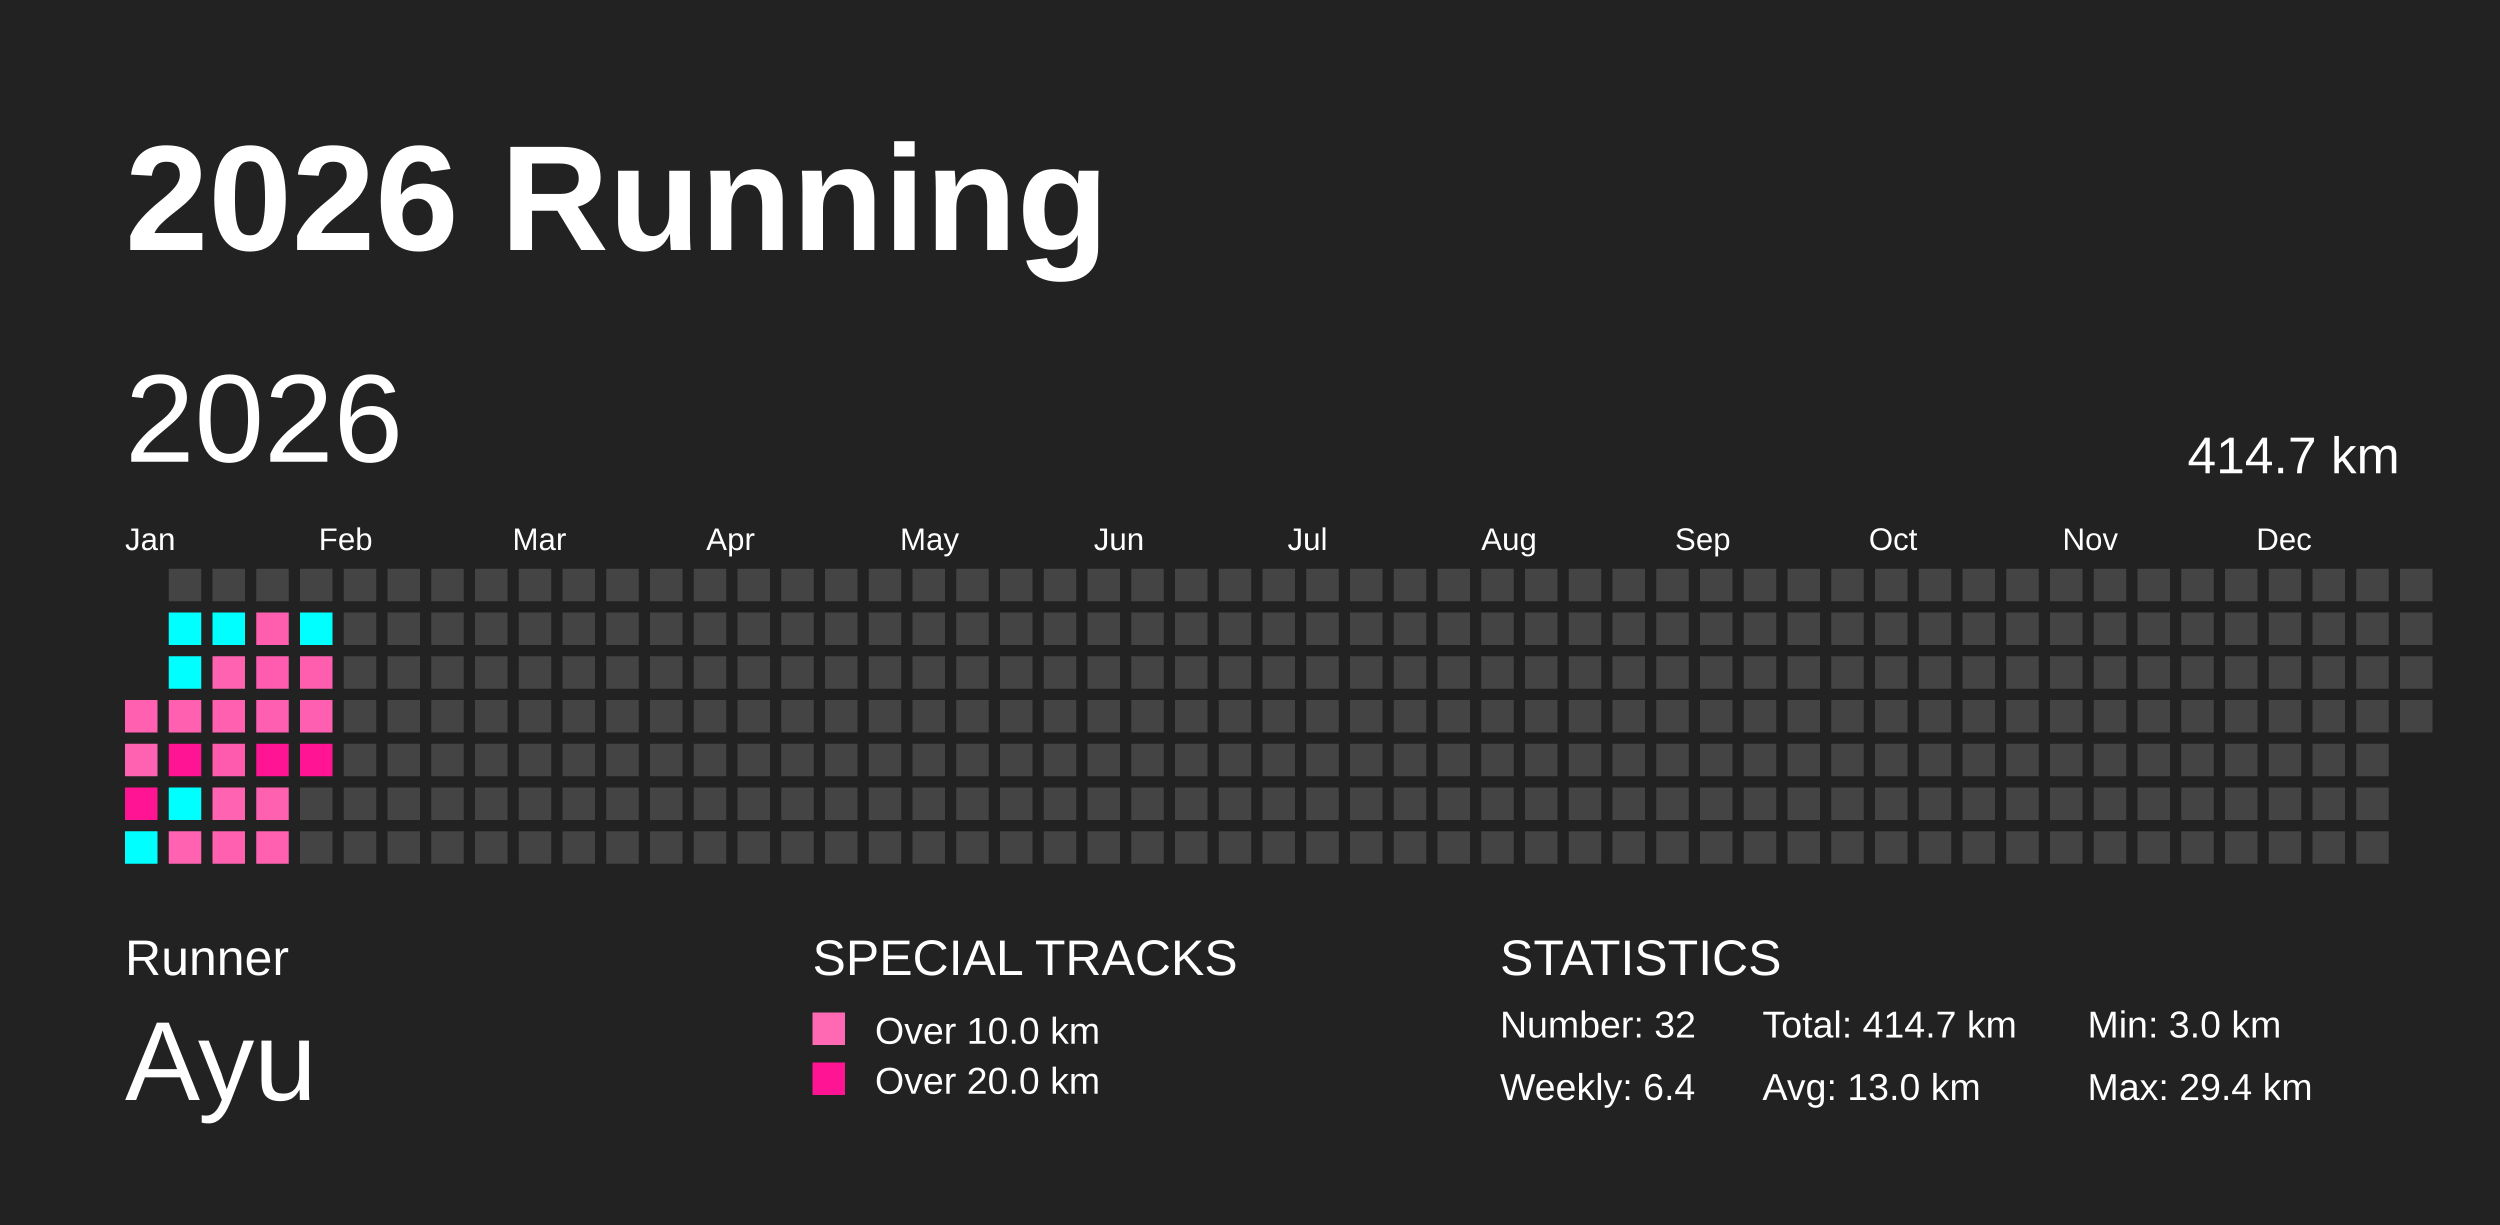
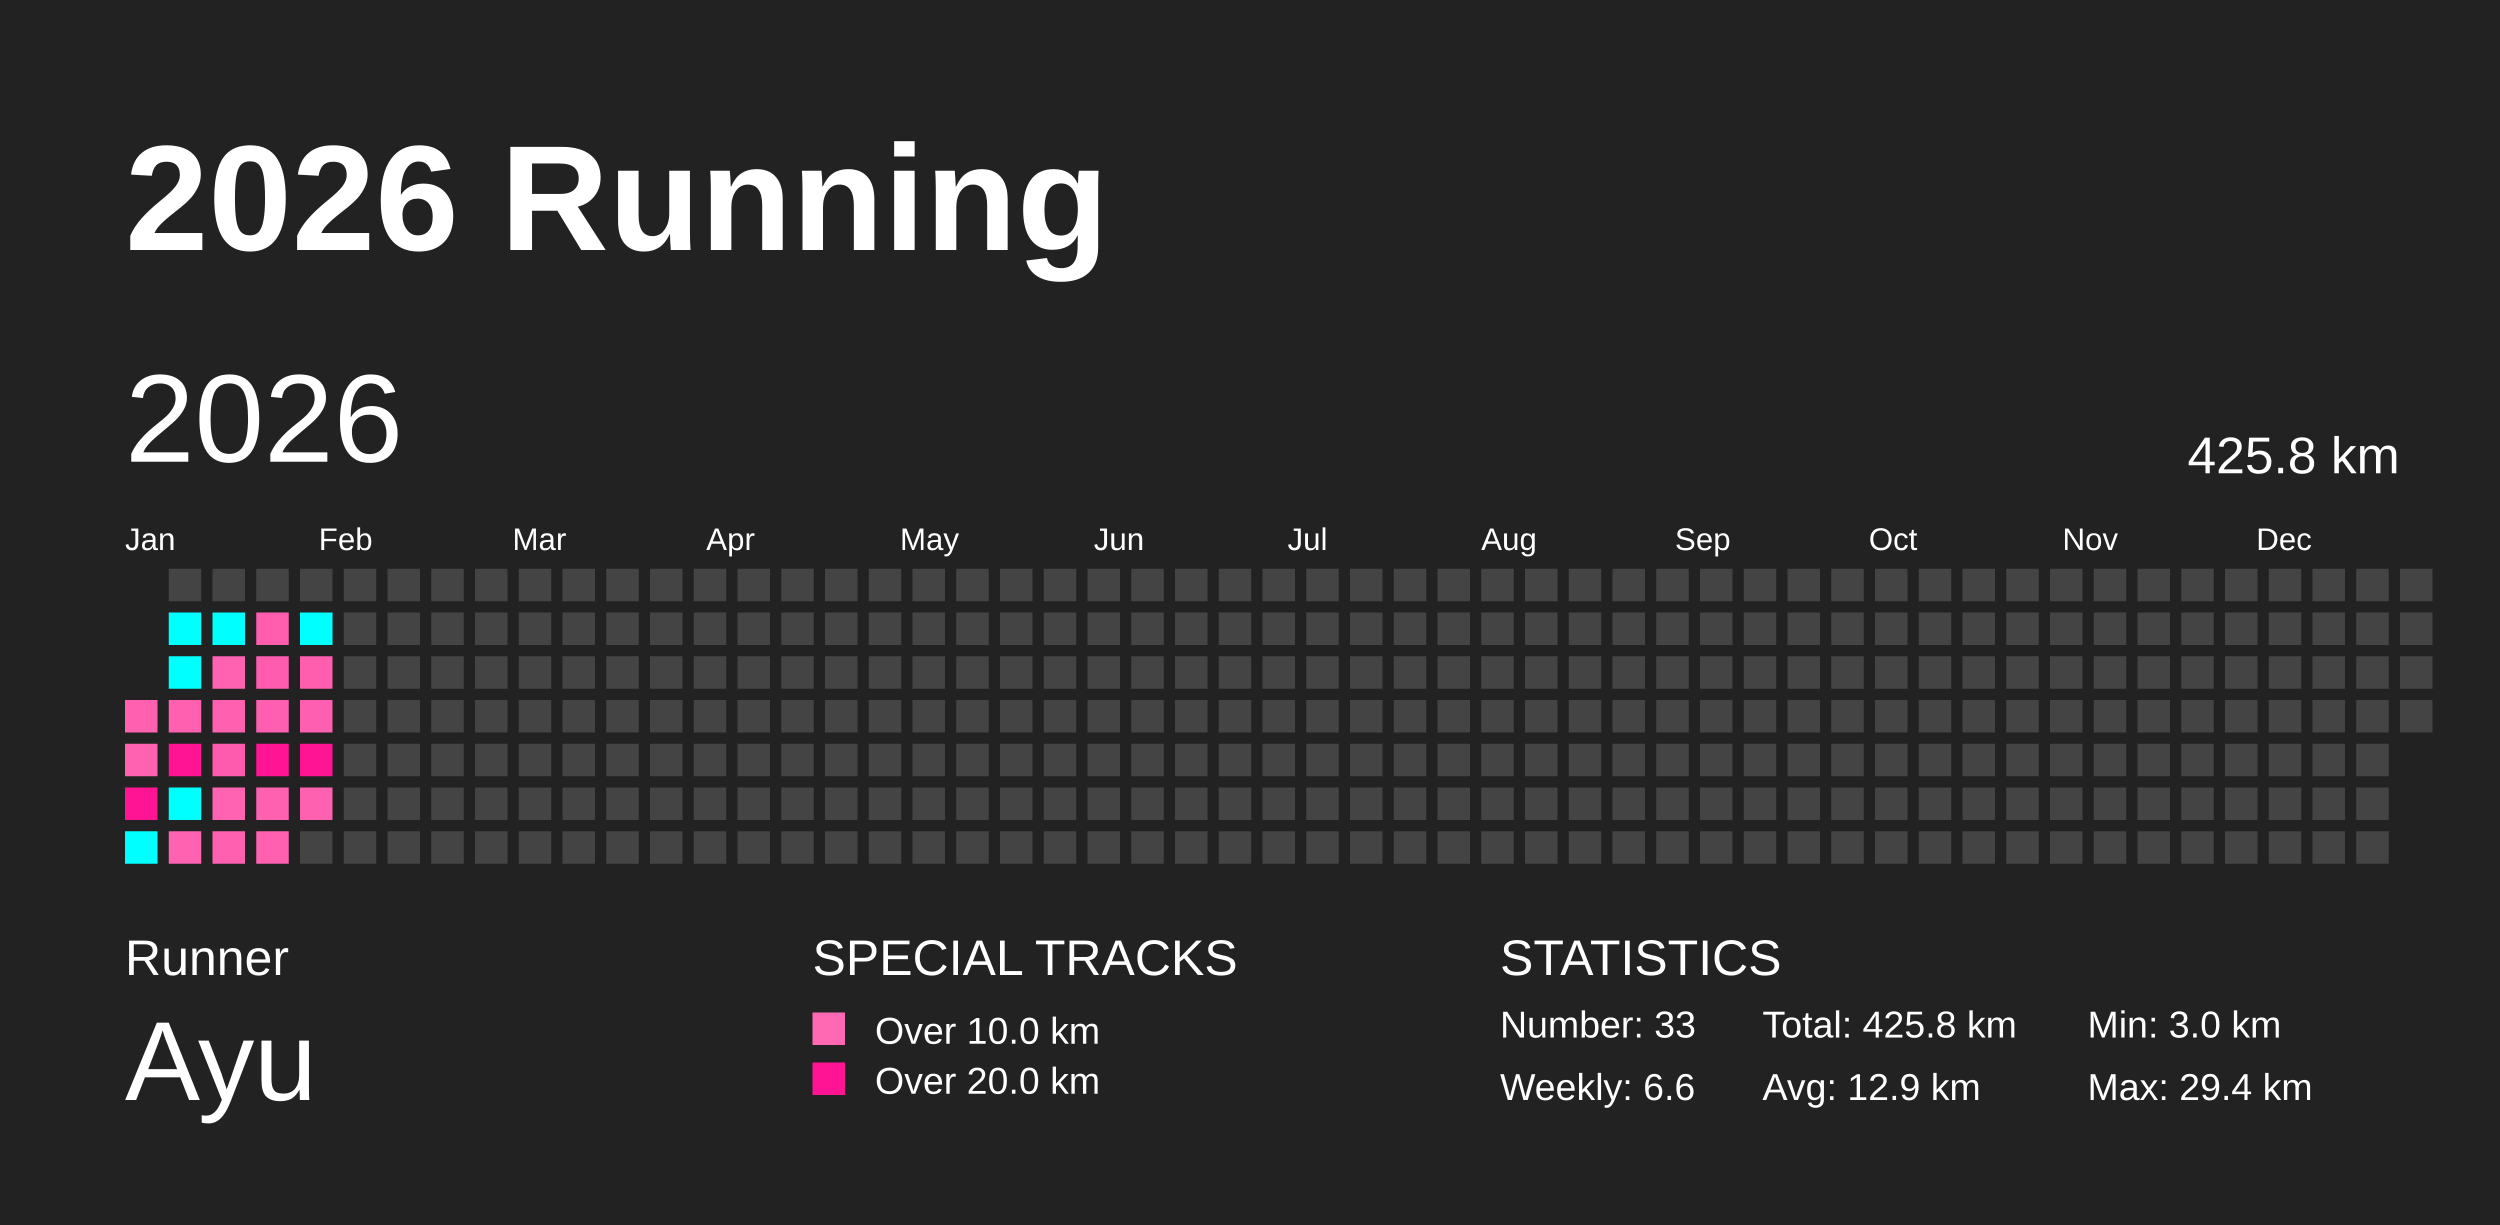
<svg xmlns="http://www.w3.org/2000/svg" baseProfile="full" height="98mm" version="1.1" viewBox="0,0,200,98" width="200mm">
  <defs />
  <rect fill="#222222" height="98" width="200" x="0" y="0" />
  <text fill="#FFFFFF" style="font-size:12px; font-family:Arial; font-weight:bold;" x="10" y="20">2026 Running</text>
  <text fill="#FFFFFF" style="font-size:4px; font-family:Arial" x="10" y="78">Runner</text>
  <text fill="#FFFFFF" style="font-size:9px; font-family:Arial" x="10" y="88">Ayu</text>
  <text fill="#FFFFFF" style="font-size:4px; font-family:Arial" x="65" y="78">SPECIAL TRACKS</text>
  <rect fill="#ff69b4" height="2.6" width="2.6" x="65" y="81" />
  <text fill="#FFFFFF" style="font-size:3px; font-family:Arial" x="70" y="83.5">Over 10.0 km</text>
  <rect fill="#ff1493" height="2.6" width="2.6" x="65" y="85" />
  <text fill="#FFFFFF" style="font-size:3px; font-family:Arial" x="70" y="87.5">Over 20.0 km</text>
  <text fill="#FFFFFF" style="font-size:4px; font-family:Arial" x="120" y="78">STATISTICS</text>
-   <text fill="#FFFFFF" style="font-size:3px; font-family:Arial" x="120" y="83">Number: 32</text>
-   <text fill="#FFFFFF" style="font-size:3px; font-family:Arial" x="120" y="88">Weekly: 6.4</text>
-   <text fill="#FFFFFF" style="font-size:3px; font-family:Arial" x="141" y="83">Total: 414.7 km</text>
-   <text fill="#FFFFFF" style="font-size:3px; font-family:Arial" x="141" y="88">Avg: 13.0 km</text>
+   <text fill="#FFFFFF" style="font-size:3px; font-family:Arial" x="120" y="83">Number: 33</text>
+   <text fill="#FFFFFF" style="font-size:3px; font-family:Arial" x="120" y="88">Weekly: 6.6</text>
+   <text fill="#FFFFFF" style="font-size:3px; font-family:Arial" x="141" y="83">Total: 425.8 km</text>
+   <text fill="#FFFFFF" style="font-size:3px; font-family:Arial" x="141" y="88">Avg: 12.9 km</text>
  <text fill="#FFFFFF" style="font-size:3px; font-family:Arial" x="167" y="83">Min: 3.0 km</text>
  <text fill="#FFFFFF" style="font-size:3px; font-family:Arial" x="167" y="88">Max: 29.4 km</text>
  <text dominant-baseline="hanging" fill="#FFFFFF" style="font-size:10.0px; font-family:Arial;" x="10" y="30">2026</text>
-   <text dominant-baseline="hanging" fill="#FFFFFF" style="font-size:4.125px; font-family:Arial;" x="175" y="35">414.7 km</text>
+   <text dominant-baseline="hanging" fill="#FFFFFF" style="font-size:4.125px; font-family:Arial;" x="175" y="35">425.8 km</text>
  <text fill="#FFFFFF" style="font-size:2.5px; font-family:Arial" x="10.0" y="44">Jan</text>
  <text fill="#FFFFFF" style="font-size:2.5px; font-family:Arial" x="25.5" y="44">Feb</text>
  <text fill="#FFFFFF" style="font-size:2.5px; font-family:Arial" x="41.0" y="44">Mar</text>
  <text fill="#FFFFFF" style="font-size:2.5px; font-family:Arial" x="56.5" y="44">Apr</text>
  <text fill="#FFFFFF" style="font-size:2.5px; font-family:Arial" x="72.0" y="44">May</text>
  <text fill="#FFFFFF" style="font-size:2.5px; font-family:Arial" x="87.5" y="44">Jun</text>
  <text fill="#FFFFFF" style="font-size:2.5px; font-family:Arial" x="103.0" y="44">Jul</text>
  <text fill="#FFFFFF" style="font-size:2.5px; font-family:Arial" x="118.5" y="44">Aug</text>
  <text fill="#FFFFFF" style="font-size:2.5px; font-family:Arial" x="134.0" y="44">Sep</text>
  <text fill="#FFFFFF" style="font-size:2.5px; font-family:Arial" x="149.5" y="44">Oct</text>
  <text fill="#FFFFFF" style="font-size:2.5px; font-family:Arial" x="165.0" y="44">Nov</text>
  <text fill="#FFFFFF" style="font-size:2.5px; font-family:Arial" x="180.5" y="44">Dec</text>
  <rect fill="#ff60b0" height="2.6" width="2.6" x="10.0" y="56.0" />
  <rect fill="#ff62b1" height="2.6" width="2.6" x="10.0" y="59.5" />
  <rect fill="#ff1493" height="2.6" width="2.6" x="10.0" y="63.0" />
  <rect fill="#00ffff" height="2.6" width="2.6" x="10.0" y="66.5" />
  <rect fill="#444444" height="2.6" width="2.6" x="13.5" y="45.5" />
  <rect fill="#00ffff" height="2.6" width="2.6" x="13.5" y="49.0" />
  <rect fill="#00ffff" height="2.6" width="2.6" x="13.5" y="52.5" />
  <rect fill="#ff61b0" height="2.6" width="2.6" x="13.5" y="56.0" />
  <rect fill="#ff1493" height="2.6" width="2.6" x="13.5" y="59.5" />
  <rect fill="#00ffff" height="2.6" width="2.6" x="13.5" y="63.0" />
  <rect fill="#ff62b1" height="2.6" width="2.6" x="13.5" y="66.5" />
  <rect fill="#444444" height="2.6" width="2.6" x="17.0" y="45.5" />
  <rect fill="#00ffff" height="2.6" width="2.6" x="17.0" y="49.0" />
  <rect fill="#ff62b1" height="2.6" width="2.6" x="17.0" y="52.5" />
  <rect fill="#ff60b0" height="2.6" width="2.6" x="17.0" y="56.0" />
  <rect fill="#ff5bae" height="2.6" width="2.6" x="17.0" y="59.5" />
  <rect fill="#ff63b1" height="2.6" width="2.6" x="17.0" y="63.0" />
  <rect fill="#ff61b0" height="2.6" width="2.6" x="17.0" y="66.5" />
  <rect fill="#444444" height="2.6" width="2.6" x="20.5" y="45.5" />
  <rect fill="#ff5eaf" height="2.6" width="2.6" x="20.5" y="49.0" />
  <rect fill="#ff5caf" height="2.6" width="2.6" x="20.5" y="52.5" />
  <rect fill="#ff5fb0" height="2.6" width="2.6" x="20.5" y="56.0" />
  <rect fill="#ff1493" height="2.6" width="2.6" x="20.5" y="59.5" />
  <rect fill="#ff61b1" height="2.6" width="2.6" x="20.5" y="63.0" />
  <rect fill="#ff60b0" height="2.6" width="2.6" x="20.5" y="66.5" />
  <rect fill="#444444" height="2.6" width="2.6" x="24.0" y="45.5" />
  <rect fill="#00ffff" height="2.6" width="2.6" x="24.0" y="49.0" />
  <rect fill="#ff5eaf" height="2.6" width="2.6" x="24.0" y="52.5" />
  <rect fill="#ff5fb0" height="2.6" width="2.6" x="24.0" y="56.0" />
  <rect fill="#ff1493" height="2.6" width="2.6" x="24.0" y="59.5" />
-   <rect fill="#444444" height="2.6" width="2.6" x="24.0" y="63.0" />
+   <rect fill="#ff61b1" height="2.6" width="2.6" x="24.0" y="63.0" />
  <rect fill="#444444" height="2.6" width="2.6" x="24.0" y="66.5" />
  <rect fill="#444444" height="2.6" width="2.6" x="27.5" y="45.5" />
  <rect fill="#444444" height="2.6" width="2.6" x="27.5" y="49.0" />
  <rect fill="#444444" height="2.6" width="2.6" x="27.5" y="52.5" />
  <rect fill="#444444" height="2.6" width="2.6" x="27.5" y="56.0" />
  <rect fill="#444444" height="2.6" width="2.6" x="27.5" y="59.5" />
  <rect fill="#444444" height="2.6" width="2.6" x="27.5" y="63.0" />
  <rect fill="#444444" height="2.6" width="2.6" x="27.5" y="66.5" />
  <rect fill="#444444" height="2.6" width="2.6" x="31.0" y="45.5" />
  <rect fill="#444444" height="2.6" width="2.6" x="31.0" y="49.0" />
  <rect fill="#444444" height="2.6" width="2.6" x="31.0" y="52.5" />
  <rect fill="#444444" height="2.6" width="2.6" x="31.0" y="56.0" />
  <rect fill="#444444" height="2.6" width="2.6" x="31.0" y="59.5" />
  <rect fill="#444444" height="2.6" width="2.6" x="31.0" y="63.0" />
  <rect fill="#444444" height="2.6" width="2.6" x="31.0" y="66.5" />
  <rect fill="#444444" height="2.6" width="2.6" x="34.5" y="45.5" />
  <rect fill="#444444" height="2.6" width="2.6" x="34.5" y="49.0" />
  <rect fill="#444444" height="2.6" width="2.6" x="34.5" y="52.5" />
  <rect fill="#444444" height="2.6" width="2.6" x="34.5" y="56.0" />
  <rect fill="#444444" height="2.6" width="2.6" x="34.5" y="59.5" />
  <rect fill="#444444" height="2.6" width="2.6" x="34.5" y="63.0" />
  <rect fill="#444444" height="2.6" width="2.6" x="34.5" y="66.5" />
  <rect fill="#444444" height="2.6" width="2.6" x="38.0" y="45.5" />
  <rect fill="#444444" height="2.6" width="2.6" x="38.0" y="49.0" />
  <rect fill="#444444" height="2.6" width="2.6" x="38.0" y="52.5" />
  <rect fill="#444444" height="2.6" width="2.6" x="38.0" y="56.0" />
  <rect fill="#444444" height="2.6" width="2.6" x="38.0" y="59.5" />
  <rect fill="#444444" height="2.6" width="2.6" x="38.0" y="63.0" />
  <rect fill="#444444" height="2.6" width="2.6" x="38.0" y="66.5" />
  <rect fill="#444444" height="2.6" width="2.6" x="41.5" y="45.5" />
  <rect fill="#444444" height="2.6" width="2.6" x="41.5" y="49.0" />
  <rect fill="#444444" height="2.6" width="2.6" x="41.5" y="52.5" />
  <rect fill="#444444" height="2.6" width="2.6" x="41.5" y="56.0" />
  <rect fill="#444444" height="2.6" width="2.6" x="41.5" y="59.5" />
  <rect fill="#444444" height="2.6" width="2.6" x="41.5" y="63.0" />
  <rect fill="#444444" height="2.6" width="2.6" x="41.5" y="66.5" />
  <rect fill="#444444" height="2.6" width="2.6" x="45.0" y="45.5" />
  <rect fill="#444444" height="2.6" width="2.6" x="45.0" y="49.0" />
  <rect fill="#444444" height="2.6" width="2.6" x="45.0" y="52.5" />
  <rect fill="#444444" height="2.6" width="2.6" x="45.0" y="56.0" />
  <rect fill="#444444" height="2.6" width="2.6" x="45.0" y="59.5" />
  <rect fill="#444444" height="2.6" width="2.6" x="45.0" y="63.0" />
  <rect fill="#444444" height="2.6" width="2.6" x="45.0" y="66.5" />
  <rect fill="#444444" height="2.6" width="2.6" x="48.5" y="45.5" />
  <rect fill="#444444" height="2.6" width="2.6" x="48.5" y="49.0" />
  <rect fill="#444444" height="2.6" width="2.6" x="48.5" y="52.5" />
  <rect fill="#444444" height="2.6" width="2.6" x="48.5" y="56.0" />
  <rect fill="#444444" height="2.6" width="2.6" x="48.5" y="59.5" />
  <rect fill="#444444" height="2.6" width="2.6" x="48.5" y="63.0" />
  <rect fill="#444444" height="2.6" width="2.6" x="48.5" y="66.5" />
  <rect fill="#444444" height="2.6" width="2.6" x="52.0" y="45.5" />
  <rect fill="#444444" height="2.6" width="2.6" x="52.0" y="49.0" />
  <rect fill="#444444" height="2.6" width="2.6" x="52.0" y="52.5" />
  <rect fill="#444444" height="2.6" width="2.6" x="52.0" y="56.0" />
  <rect fill="#444444" height="2.6" width="2.6" x="52.0" y="59.5" />
  <rect fill="#444444" height="2.6" width="2.6" x="52.0" y="63.0" />
  <rect fill="#444444" height="2.6" width="2.6" x="52.0" y="66.5" />
  <rect fill="#444444" height="2.6" width="2.6" x="55.5" y="45.5" />
  <rect fill="#444444" height="2.6" width="2.6" x="55.5" y="49.0" />
  <rect fill="#444444" height="2.6" width="2.6" x="55.5" y="52.5" />
  <rect fill="#444444" height="2.6" width="2.6" x="55.5" y="56.0" />
  <rect fill="#444444" height="2.6" width="2.6" x="55.5" y="59.5" />
  <rect fill="#444444" height="2.6" width="2.6" x="55.5" y="63.0" />
  <rect fill="#444444" height="2.6" width="2.6" x="55.5" y="66.5" />
  <rect fill="#444444" height="2.6" width="2.6" x="59.0" y="45.5" />
  <rect fill="#444444" height="2.6" width="2.6" x="59.0" y="49.0" />
  <rect fill="#444444" height="2.6" width="2.6" x="59.0" y="52.5" />
  <rect fill="#444444" height="2.6" width="2.6" x="59.0" y="56.0" />
  <rect fill="#444444" height="2.6" width="2.6" x="59.0" y="59.5" />
  <rect fill="#444444" height="2.6" width="2.6" x="59.0" y="63.0" />
  <rect fill="#444444" height="2.6" width="2.6" x="59.0" y="66.5" />
  <rect fill="#444444" height="2.6" width="2.6" x="62.5" y="45.5" />
  <rect fill="#444444" height="2.6" width="2.6" x="62.5" y="49.0" />
  <rect fill="#444444" height="2.6" width="2.6" x="62.5" y="52.5" />
  <rect fill="#444444" height="2.6" width="2.6" x="62.5" y="56.0" />
  <rect fill="#444444" height="2.6" width="2.6" x="62.5" y="59.5" />
  <rect fill="#444444" height="2.6" width="2.6" x="62.5" y="63.0" />
  <rect fill="#444444" height="2.6" width="2.6" x="62.5" y="66.5" />
  <rect fill="#444444" height="2.6" width="2.6" x="66.0" y="45.5" />
  <rect fill="#444444" height="2.6" width="2.6" x="66.0" y="49.0" />
  <rect fill="#444444" height="2.6" width="2.6" x="66.0" y="52.5" />
  <rect fill="#444444" height="2.6" width="2.6" x="66.0" y="56.0" />
  <rect fill="#444444" height="2.6" width="2.6" x="66.0" y="59.5" />
  <rect fill="#444444" height="2.6" width="2.6" x="66.0" y="63.0" />
  <rect fill="#444444" height="2.6" width="2.6" x="66.0" y="66.5" />
  <rect fill="#444444" height="2.6" width="2.6" x="69.5" y="45.5" />
  <rect fill="#444444" height="2.6" width="2.6" x="69.5" y="49.0" />
  <rect fill="#444444" height="2.6" width="2.6" x="69.5" y="52.5" />
  <rect fill="#444444" height="2.6" width="2.6" x="69.5" y="56.0" />
  <rect fill="#444444" height="2.6" width="2.6" x="69.5" y="59.5" />
  <rect fill="#444444" height="2.6" width="2.6" x="69.5" y="63.0" />
  <rect fill="#444444" height="2.6" width="2.6" x="69.5" y="66.5" />
  <rect fill="#444444" height="2.6" width="2.6" x="73.0" y="45.5" />
  <rect fill="#444444" height="2.6" width="2.6" x="73.0" y="49.0" />
  <rect fill="#444444" height="2.6" width="2.6" x="73.0" y="52.5" />
  <rect fill="#444444" height="2.6" width="2.6" x="73.0" y="56.0" />
  <rect fill="#444444" height="2.6" width="2.6" x="73.0" y="59.5" />
  <rect fill="#444444" height="2.6" width="2.6" x="73.0" y="63.0" />
  <rect fill="#444444" height="2.6" width="2.6" x="73.0" y="66.5" />
  <rect fill="#444444" height="2.6" width="2.6" x="76.5" y="45.5" />
  <rect fill="#444444" height="2.6" width="2.6" x="76.5" y="49.0" />
  <rect fill="#444444" height="2.6" width="2.6" x="76.5" y="52.5" />
  <rect fill="#444444" height="2.6" width="2.6" x="76.5" y="56.0" />
  <rect fill="#444444" height="2.6" width="2.6" x="76.5" y="59.5" />
  <rect fill="#444444" height="2.6" width="2.6" x="76.5" y="63.0" />
  <rect fill="#444444" height="2.6" width="2.6" x="76.5" y="66.5" />
  <rect fill="#444444" height="2.6" width="2.6" x="80.0" y="45.5" />
  <rect fill="#444444" height="2.6" width="2.6" x="80.0" y="49.0" />
  <rect fill="#444444" height="2.6" width="2.6" x="80.0" y="52.5" />
  <rect fill="#444444" height="2.6" width="2.6" x="80.0" y="56.0" />
  <rect fill="#444444" height="2.6" width="2.6" x="80.0" y="59.5" />
  <rect fill="#444444" height="2.6" width="2.6" x="80.0" y="63.0" />
  <rect fill="#444444" height="2.6" width="2.6" x="80.0" y="66.5" />
  <rect fill="#444444" height="2.6" width="2.6" x="83.5" y="45.5" />
  <rect fill="#444444" height="2.6" width="2.6" x="83.5" y="49.0" />
  <rect fill="#444444" height="2.6" width="2.6" x="83.5" y="52.5" />
  <rect fill="#444444" height="2.6" width="2.6" x="83.5" y="56.0" />
  <rect fill="#444444" height="2.6" width="2.6" x="83.5" y="59.5" />
  <rect fill="#444444" height="2.6" width="2.6" x="83.5" y="63.0" />
  <rect fill="#444444" height="2.6" width="2.6" x="83.5" y="66.5" />
  <rect fill="#444444" height="2.6" width="2.6" x="87.0" y="45.5" />
  <rect fill="#444444" height="2.6" width="2.6" x="87.0" y="49.0" />
  <rect fill="#444444" height="2.6" width="2.6" x="87.0" y="52.5" />
  <rect fill="#444444" height="2.6" width="2.6" x="87.0" y="56.0" />
  <rect fill="#444444" height="2.6" width="2.6" x="87.0" y="59.5" />
  <rect fill="#444444" height="2.6" width="2.6" x="87.0" y="63.0" />
  <rect fill="#444444" height="2.6" width="2.6" x="87.0" y="66.5" />
  <rect fill="#444444" height="2.6" width="2.6" x="90.5" y="45.5" />
  <rect fill="#444444" height="2.6" width="2.6" x="90.5" y="49.0" />
  <rect fill="#444444" height="2.6" width="2.6" x="90.5" y="52.5" />
  <rect fill="#444444" height="2.6" width="2.6" x="90.5" y="56.0" />
  <rect fill="#444444" height="2.6" width="2.6" x="90.5" y="59.5" />
  <rect fill="#444444" height="2.6" width="2.6" x="90.5" y="63.0" />
  <rect fill="#444444" height="2.6" width="2.6" x="90.5" y="66.5" />
  <rect fill="#444444" height="2.6" width="2.6" x="94.0" y="45.5" />
  <rect fill="#444444" height="2.6" width="2.6" x="94.0" y="49.0" />
  <rect fill="#444444" height="2.6" width="2.6" x="94.0" y="52.5" />
  <rect fill="#444444" height="2.6" width="2.6" x="94.0" y="56.0" />
  <rect fill="#444444" height="2.6" width="2.6" x="94.0" y="59.5" />
  <rect fill="#444444" height="2.6" width="2.6" x="94.0" y="63.0" />
  <rect fill="#444444" height="2.6" width="2.6" x="94.0" y="66.5" />
  <rect fill="#444444" height="2.6" width="2.6" x="97.5" y="45.5" />
  <rect fill="#444444" height="2.6" width="2.6" x="97.5" y="49.0" />
  <rect fill="#444444" height="2.6" width="2.6" x="97.5" y="52.5" />
  <rect fill="#444444" height="2.6" width="2.6" x="97.5" y="56.0" />
  <rect fill="#444444" height="2.6" width="2.6" x="97.5" y="59.5" />
  <rect fill="#444444" height="2.6" width="2.6" x="97.5" y="63.0" />
  <rect fill="#444444" height="2.6" width="2.6" x="97.5" y="66.5" />
  <rect fill="#444444" height="2.6" width="2.6" x="101.0" y="45.5" />
  <rect fill="#444444" height="2.6" width="2.6" x="101.0" y="49.0" />
  <rect fill="#444444" height="2.6" width="2.6" x="101.0" y="52.5" />
  <rect fill="#444444" height="2.6" width="2.6" x="101.0" y="56.0" />
  <rect fill="#444444" height="2.6" width="2.6" x="101.0" y="59.5" />
  <rect fill="#444444" height="2.6" width="2.6" x="101.0" y="63.0" />
  <rect fill="#444444" height="2.6" width="2.6" x="101.0" y="66.5" />
  <rect fill="#444444" height="2.6" width="2.6" x="104.5" y="45.5" />
  <rect fill="#444444" height="2.6" width="2.6" x="104.5" y="49.0" />
  <rect fill="#444444" height="2.6" width="2.6" x="104.5" y="52.5" />
  <rect fill="#444444" height="2.6" width="2.6" x="104.5" y="56.0" />
  <rect fill="#444444" height="2.6" width="2.6" x="104.5" y="59.5" />
  <rect fill="#444444" height="2.6" width="2.6" x="104.5" y="63.0" />
  <rect fill="#444444" height="2.6" width="2.6" x="104.5" y="66.5" />
  <rect fill="#444444" height="2.6" width="2.6" x="108.0" y="45.5" />
  <rect fill="#444444" height="2.6" width="2.6" x="108.0" y="49.0" />
  <rect fill="#444444" height="2.6" width="2.6" x="108.0" y="52.5" />
  <rect fill="#444444" height="2.6" width="2.6" x="108.0" y="56.0" />
  <rect fill="#444444" height="2.6" width="2.6" x="108.0" y="59.5" />
  <rect fill="#444444" height="2.6" width="2.6" x="108.0" y="63.0" />
  <rect fill="#444444" height="2.6" width="2.6" x="108.0" y="66.5" />
  <rect fill="#444444" height="2.6" width="2.6" x="111.5" y="45.5" />
  <rect fill="#444444" height="2.6" width="2.6" x="111.5" y="49.0" />
  <rect fill="#444444" height="2.6" width="2.6" x="111.5" y="52.5" />
  <rect fill="#444444" height="2.6" width="2.6" x="111.5" y="56.0" />
  <rect fill="#444444" height="2.6" width="2.6" x="111.5" y="59.5" />
  <rect fill="#444444" height="2.6" width="2.6" x="111.5" y="63.0" />
  <rect fill="#444444" height="2.6" width="2.6" x="111.5" y="66.5" />
  <rect fill="#444444" height="2.6" width="2.6" x="115.0" y="45.5" />
  <rect fill="#444444" height="2.6" width="2.6" x="115.0" y="49.0" />
  <rect fill="#444444" height="2.6" width="2.6" x="115.0" y="52.5" />
  <rect fill="#444444" height="2.6" width="2.6" x="115.0" y="56.0" />
  <rect fill="#444444" height="2.6" width="2.6" x="115.0" y="59.5" />
  <rect fill="#444444" height="2.6" width="2.6" x="115.0" y="63.0" />
  <rect fill="#444444" height="2.6" width="2.6" x="115.0" y="66.5" />
  <rect fill="#444444" height="2.6" width="2.6" x="118.5" y="45.5" />
  <rect fill="#444444" height="2.6" width="2.6" x="118.5" y="49.0" />
  <rect fill="#444444" height="2.6" width="2.6" x="118.5" y="52.5" />
  <rect fill="#444444" height="2.6" width="2.6" x="118.5" y="56.0" />
  <rect fill="#444444" height="2.6" width="2.6" x="118.5" y="59.5" />
  <rect fill="#444444" height="2.6" width="2.6" x="118.5" y="63.0" />
  <rect fill="#444444" height="2.6" width="2.6" x="118.5" y="66.5" />
  <rect fill="#444444" height="2.6" width="2.6" x="122.0" y="45.5" />
  <rect fill="#444444" height="2.6" width="2.6" x="122.0" y="49.0" />
  <rect fill="#444444" height="2.6" width="2.6" x="122.0" y="52.5" />
  <rect fill="#444444" height="2.6" width="2.6" x="122.0" y="56.0" />
  <rect fill="#444444" height="2.6" width="2.6" x="122.0" y="59.5" />
  <rect fill="#444444" height="2.6" width="2.6" x="122.0" y="63.0" />
  <rect fill="#444444" height="2.6" width="2.6" x="122.0" y="66.5" />
  <rect fill="#444444" height="2.6" width="2.6" x="125.5" y="45.5" />
  <rect fill="#444444" height="2.6" width="2.6" x="125.5" y="49.0" />
  <rect fill="#444444" height="2.6" width="2.6" x="125.5" y="52.5" />
  <rect fill="#444444" height="2.6" width="2.6" x="125.5" y="56.0" />
  <rect fill="#444444" height="2.6" width="2.6" x="125.5" y="59.5" />
  <rect fill="#444444" height="2.6" width="2.6" x="125.5" y="63.0" />
  <rect fill="#444444" height="2.6" width="2.6" x="125.5" y="66.5" />
  <rect fill="#444444" height="2.6" width="2.6" x="129.0" y="45.5" />
  <rect fill="#444444" height="2.6" width="2.6" x="129.0" y="49.0" />
  <rect fill="#444444" height="2.6" width="2.6" x="129.0" y="52.5" />
  <rect fill="#444444" height="2.6" width="2.6" x="129.0" y="56.0" />
  <rect fill="#444444" height="2.6" width="2.6" x="129.0" y="59.5" />
  <rect fill="#444444" height="2.6" width="2.6" x="129.0" y="63.0" />
  <rect fill="#444444" height="2.6" width="2.6" x="129.0" y="66.5" />
  <rect fill="#444444" height="2.6" width="2.6" x="132.5" y="45.5" />
  <rect fill="#444444" height="2.6" width="2.6" x="132.5" y="49.0" />
  <rect fill="#444444" height="2.6" width="2.6" x="132.5" y="52.5" />
  <rect fill="#444444" height="2.6" width="2.6" x="132.5" y="56.0" />
  <rect fill="#444444" height="2.6" width="2.6" x="132.5" y="59.5" />
  <rect fill="#444444" height="2.6" width="2.6" x="132.5" y="63.0" />
  <rect fill="#444444" height="2.6" width="2.6" x="132.5" y="66.5" />
  <rect fill="#444444" height="2.6" width="2.6" x="136.0" y="45.5" />
  <rect fill="#444444" height="2.6" width="2.6" x="136.0" y="49.0" />
  <rect fill="#444444" height="2.6" width="2.6" x="136.0" y="52.5" />
  <rect fill="#444444" height="2.6" width="2.6" x="136.0" y="56.0" />
  <rect fill="#444444" height="2.6" width="2.6" x="136.0" y="59.5" />
  <rect fill="#444444" height="2.6" width="2.6" x="136.0" y="63.0" />
  <rect fill="#444444" height="2.6" width="2.6" x="136.0" y="66.5" />
  <rect fill="#444444" height="2.6" width="2.6" x="139.5" y="45.5" />
  <rect fill="#444444" height="2.6" width="2.6" x="139.5" y="49.0" />
  <rect fill="#444444" height="2.6" width="2.6" x="139.5" y="52.5" />
  <rect fill="#444444" height="2.6" width="2.6" x="139.5" y="56.0" />
  <rect fill="#444444" height="2.6" width="2.6" x="139.5" y="59.5" />
  <rect fill="#444444" height="2.6" width="2.6" x="139.5" y="63.0" />
  <rect fill="#444444" height="2.6" width="2.6" x="139.5" y="66.5" />
  <rect fill="#444444" height="2.6" width="2.6" x="143.0" y="45.5" />
  <rect fill="#444444" height="2.6" width="2.6" x="143.0" y="49.0" />
  <rect fill="#444444" height="2.6" width="2.6" x="143.0" y="52.5" />
  <rect fill="#444444" height="2.6" width="2.6" x="143.0" y="56.0" />
  <rect fill="#444444" height="2.6" width="2.6" x="143.0" y="59.5" />
  <rect fill="#444444" height="2.6" width="2.6" x="143.0" y="63.0" />
  <rect fill="#444444" height="2.6" width="2.6" x="143.0" y="66.5" />
  <rect fill="#444444" height="2.6" width="2.6" x="146.5" y="45.5" />
  <rect fill="#444444" height="2.6" width="2.6" x="146.5" y="49.0" />
  <rect fill="#444444" height="2.6" width="2.6" x="146.5" y="52.5" />
  <rect fill="#444444" height="2.6" width="2.6" x="146.5" y="56.0" />
  <rect fill="#444444" height="2.6" width="2.6" x="146.5" y="59.5" />
  <rect fill="#444444" height="2.6" width="2.6" x="146.5" y="63.0" />
  <rect fill="#444444" height="2.6" width="2.6" x="146.5" y="66.5" />
  <rect fill="#444444" height="2.6" width="2.6" x="150.0" y="45.5" />
  <rect fill="#444444" height="2.6" width="2.6" x="150.0" y="49.0" />
  <rect fill="#444444" height="2.6" width="2.6" x="150.0" y="52.5" />
  <rect fill="#444444" height="2.6" width="2.6" x="150.0" y="56.0" />
  <rect fill="#444444" height="2.6" width="2.6" x="150.0" y="59.5" />
  <rect fill="#444444" height="2.6" width="2.6" x="150.0" y="63.0" />
  <rect fill="#444444" height="2.6" width="2.6" x="150.0" y="66.5" />
  <rect fill="#444444" height="2.6" width="2.6" x="153.5" y="45.5" />
  <rect fill="#444444" height="2.6" width="2.6" x="153.5" y="49.0" />
  <rect fill="#444444" height="2.6" width="2.6" x="153.5" y="52.5" />
  <rect fill="#444444" height="2.6" width="2.6" x="153.5" y="56.0" />
  <rect fill="#444444" height="2.6" width="2.6" x="153.5" y="59.5" />
  <rect fill="#444444" height="2.6" width="2.6" x="153.5" y="63.0" />
  <rect fill="#444444" height="2.6" width="2.6" x="153.5" y="66.5" />
  <rect fill="#444444" height="2.6" width="2.6" x="157.0" y="45.5" />
  <rect fill="#444444" height="2.6" width="2.6" x="157.0" y="49.0" />
  <rect fill="#444444" height="2.6" width="2.6" x="157.0" y="52.5" />
  <rect fill="#444444" height="2.6" width="2.6" x="157.0" y="56.0" />
  <rect fill="#444444" height="2.6" width="2.6" x="157.0" y="59.5" />
  <rect fill="#444444" height="2.6" width="2.6" x="157.0" y="63.0" />
  <rect fill="#444444" height="2.6" width="2.6" x="157.0" y="66.5" />
  <rect fill="#444444" height="2.6" width="2.6" x="160.5" y="45.5" />
  <rect fill="#444444" height="2.6" width="2.6" x="160.5" y="49.0" />
  <rect fill="#444444" height="2.6" width="2.6" x="160.5" y="52.5" />
  <rect fill="#444444" height="2.6" width="2.6" x="160.5" y="56.0" />
  <rect fill="#444444" height="2.6" width="2.6" x="160.5" y="59.5" />
  <rect fill="#444444" height="2.6" width="2.6" x="160.5" y="63.0" />
  <rect fill="#444444" height="2.6" width="2.6" x="160.5" y="66.5" />
  <rect fill="#444444" height="2.6" width="2.6" x="164.0" y="45.5" />
  <rect fill="#444444" height="2.6" width="2.6" x="164.0" y="49.0" />
  <rect fill="#444444" height="2.6" width="2.6" x="164.0" y="52.5" />
  <rect fill="#444444" height="2.6" width="2.6" x="164.0" y="56.0" />
  <rect fill="#444444" height="2.6" width="2.6" x="164.0" y="59.5" />
  <rect fill="#444444" height="2.6" width="2.6" x="164.0" y="63.0" />
  <rect fill="#444444" height="2.6" width="2.6" x="164.0" y="66.5" />
  <rect fill="#444444" height="2.6" width="2.6" x="167.5" y="45.5" />
  <rect fill="#444444" height="2.6" width="2.6" x="167.5" y="49.0" />
  <rect fill="#444444" height="2.6" width="2.6" x="167.5" y="52.5" />
  <rect fill="#444444" height="2.6" width="2.6" x="167.5" y="56.0" />
  <rect fill="#444444" height="2.6" width="2.6" x="167.5" y="59.5" />
  <rect fill="#444444" height="2.6" width="2.6" x="167.5" y="63.0" />
  <rect fill="#444444" height="2.6" width="2.6" x="167.5" y="66.5" />
  <rect fill="#444444" height="2.6" width="2.6" x="171.0" y="45.5" />
  <rect fill="#444444" height="2.6" width="2.6" x="171.0" y="49.0" />
  <rect fill="#444444" height="2.6" width="2.6" x="171.0" y="52.5" />
  <rect fill="#444444" height="2.6" width="2.6" x="171.0" y="56.0" />
  <rect fill="#444444" height="2.6" width="2.6" x="171.0" y="59.5" />
  <rect fill="#444444" height="2.6" width="2.6" x="171.0" y="63.0" />
  <rect fill="#444444" height="2.6" width="2.6" x="171.0" y="66.5" />
  <rect fill="#444444" height="2.6" width="2.6" x="174.5" y="45.5" />
  <rect fill="#444444" height="2.6" width="2.6" x="174.5" y="49.0" />
  <rect fill="#444444" height="2.6" width="2.6" x="174.5" y="52.5" />
  <rect fill="#444444" height="2.6" width="2.6" x="174.5" y="56.0" />
  <rect fill="#444444" height="2.6" width="2.6" x="174.5" y="59.5" />
  <rect fill="#444444" height="2.6" width="2.6" x="174.5" y="63.0" />
  <rect fill="#444444" height="2.6" width="2.6" x="174.5" y="66.5" />
  <rect fill="#444444" height="2.6" width="2.6" x="178.0" y="45.5" />
  <rect fill="#444444" height="2.6" width="2.6" x="178.0" y="49.0" />
  <rect fill="#444444" height="2.6" width="2.6" x="178.0" y="52.5" />
  <rect fill="#444444" height="2.6" width="2.6" x="178.0" y="56.0" />
  <rect fill="#444444" height="2.6" width="2.6" x="178.0" y="59.5" />
  <rect fill="#444444" height="2.6" width="2.6" x="178.0" y="63.0" />
  <rect fill="#444444" height="2.6" width="2.6" x="178.0" y="66.5" />
  <rect fill="#444444" height="2.6" width="2.6" x="181.5" y="45.5" />
  <rect fill="#444444" height="2.6" width="2.6" x="181.5" y="49.0" />
  <rect fill="#444444" height="2.6" width="2.6" x="181.5" y="52.5" />
  <rect fill="#444444" height="2.6" width="2.6" x="181.5" y="56.0" />
  <rect fill="#444444" height="2.6" width="2.6" x="181.5" y="59.5" />
  <rect fill="#444444" height="2.6" width="2.6" x="181.5" y="63.0" />
  <rect fill="#444444" height="2.6" width="2.6" x="181.5" y="66.5" />
  <rect fill="#444444" height="2.6" width="2.6" x="185.0" y="45.5" />
  <rect fill="#444444" height="2.6" width="2.6" x="185.0" y="49.0" />
  <rect fill="#444444" height="2.6" width="2.6" x="185.0" y="52.5" />
  <rect fill="#444444" height="2.6" width="2.6" x="185.0" y="56.0" />
  <rect fill="#444444" height="2.6" width="2.6" x="185.0" y="59.5" />
  <rect fill="#444444" height="2.6" width="2.6" x="185.0" y="63.0" />
  <rect fill="#444444" height="2.6" width="2.6" x="185.0" y="66.5" />
  <rect fill="#444444" height="2.6" width="2.6" x="188.5" y="45.5" />
  <rect fill="#444444" height="2.6" width="2.6" x="188.5" y="49.0" />
  <rect fill="#444444" height="2.6" width="2.6" x="188.5" y="52.5" />
  <rect fill="#444444" height="2.6" width="2.6" x="188.5" y="56.0" />
  <rect fill="#444444" height="2.6" width="2.6" x="188.5" y="59.5" />
  <rect fill="#444444" height="2.6" width="2.6" x="188.5" y="63.0" />
  <rect fill="#444444" height="2.6" width="2.6" x="188.5" y="66.5" />
  <rect fill="#444444" height="2.6" width="2.6" x="192.0" y="45.5" />
  <rect fill="#444444" height="2.6" width="2.6" x="192.0" y="49.0" />
  <rect fill="#444444" height="2.6" width="2.6" x="192.0" y="52.5" />
  <rect fill="#444444" height="2.6" width="2.6" x="192.0" y="56.0" />
</svg>
